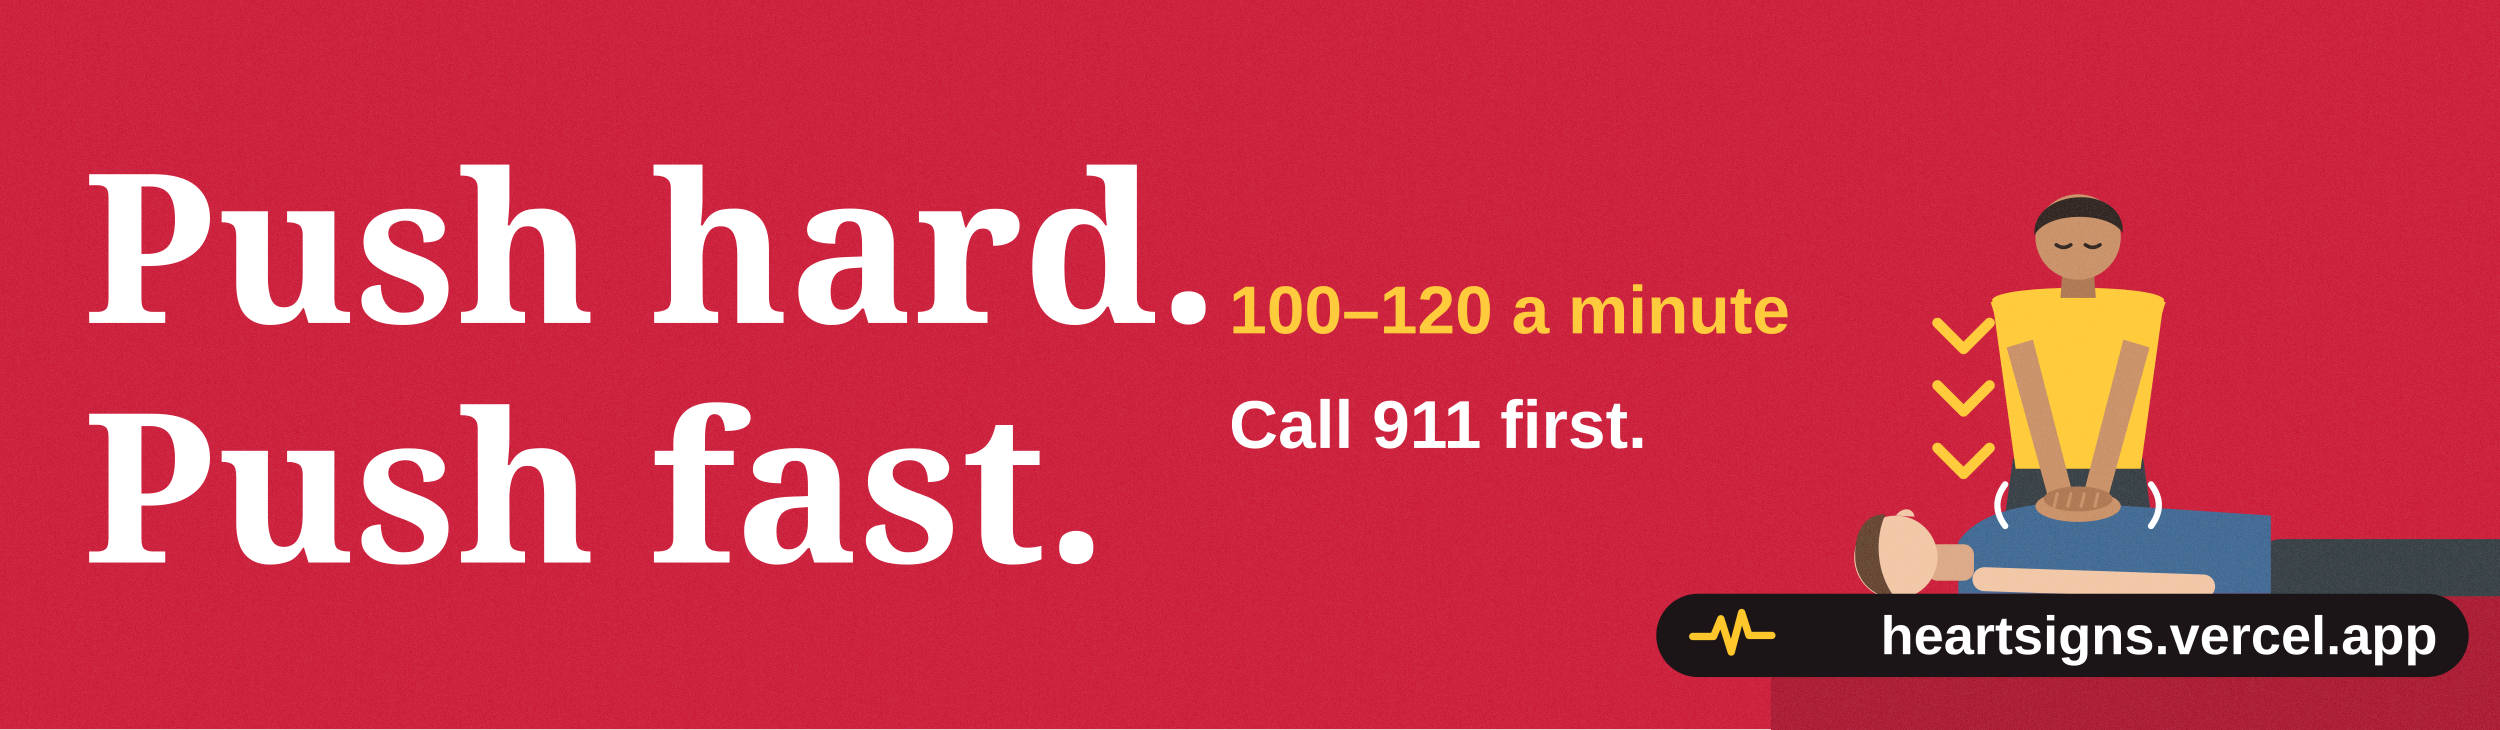
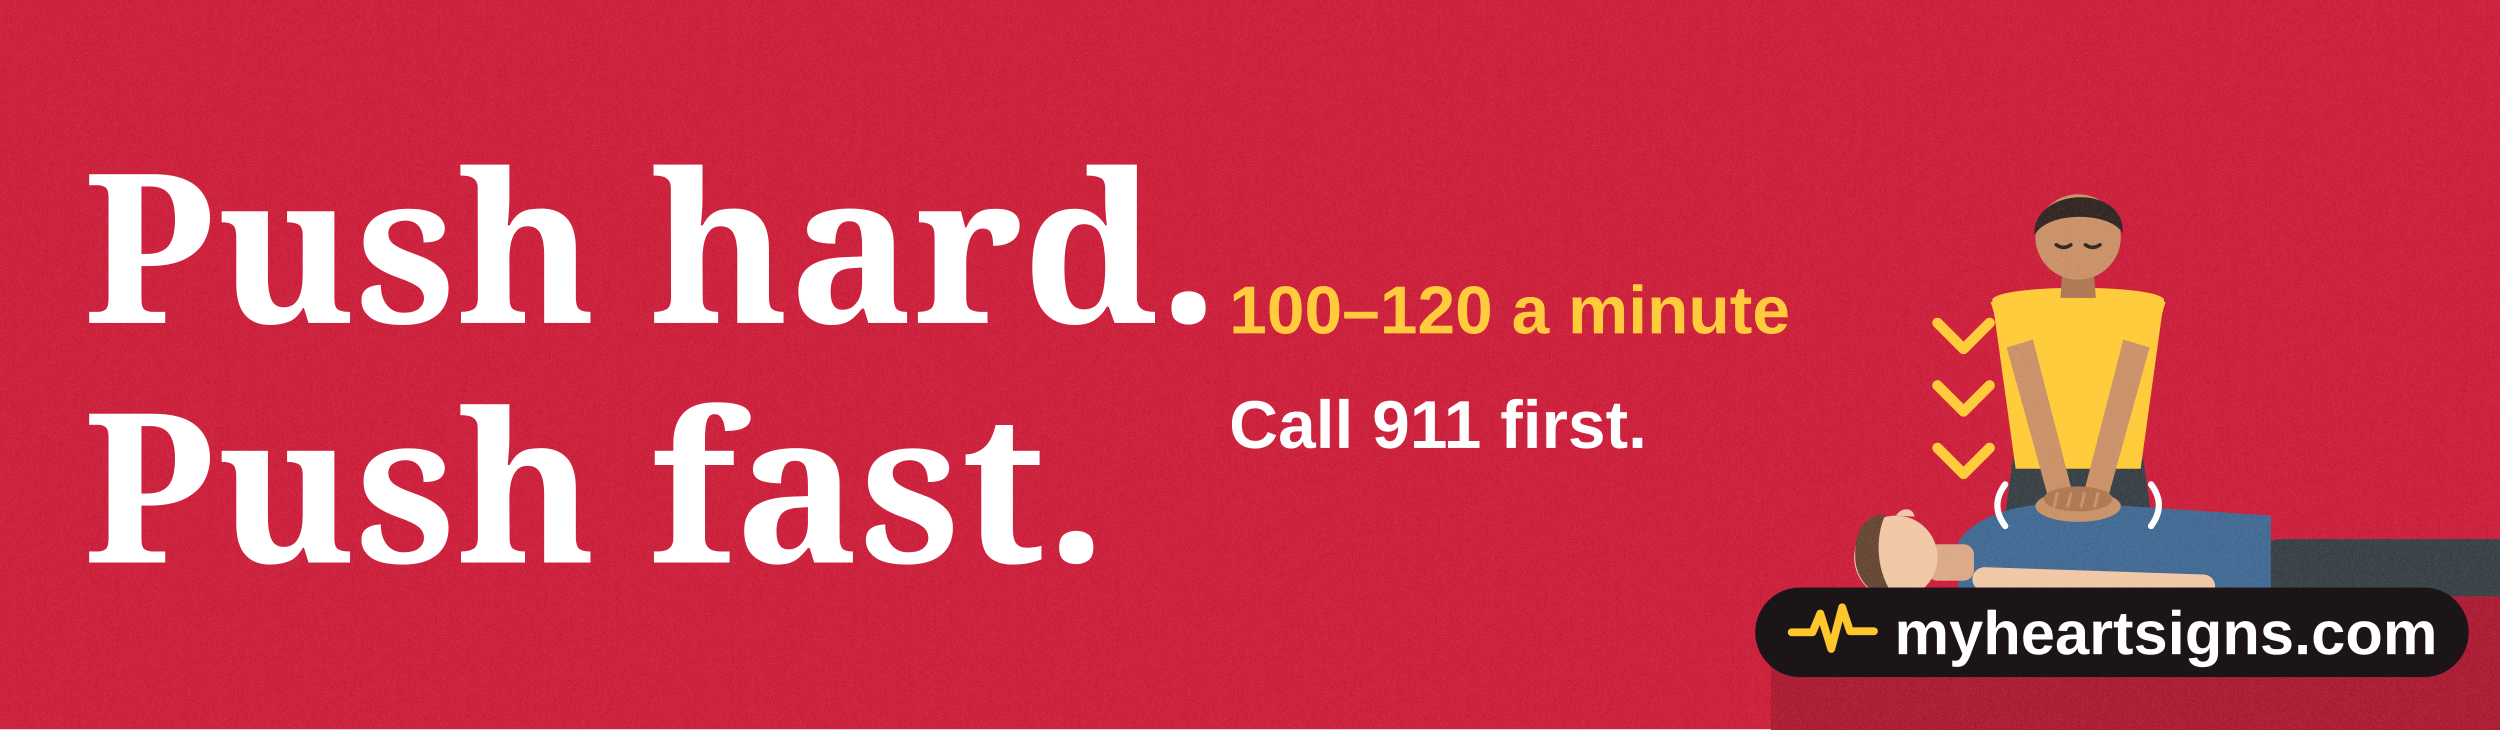
<svg xmlns="http://www.w3.org/2000/svg" viewBox="0 0 4800 1400" width="4800" height="1400">
  <defs>
    <filter id="rough" x="-10%" y="-10%" width="120%" height="120%">
      <feTurbulence type="fractalNoise" baseFrequency="0.022" numOctaves="2" seed="11" result="n" />
      <feDisplacementMap in="SourceGraphic" in2="n" scale="11" xChannelSelector="R" yChannelSelector="G" />
    </filter>
    <filter id="roughBig" x="-5%" y="-5%" width="110%" height="110%">
      <feTurbulence type="fractalNoise" baseFrequency="0.011" numOctaves="2" seed="4" result="n" />
      <feDisplacementMap in="SourceGraphic" in2="n" scale="22" xChannelSelector="R" yChannelSelector="G" />
    </filter>
    <filter id="grain" x="0" y="0" width="100%" height="100%">
      <feTurbulence type="fractalNoise" baseFrequency="0.8" numOctaves="2" seed="5" stitchTiles="stitch" />
      <feColorMatrix type="matrix" values="0 0 0 0 1  0 0 0 0 1  0 0 0 0 1  0 0 0 0.16 0" />
    </filter>
    <pattern id="dotR" width="26" height="26" patternUnits="userSpaceOnUse" patternTransform="rotate(20)">
      <circle cx="13" cy="13" r="6" fill="#c8102e" />
    </pattern>
    <pattern id="dotI" width="26" height="26" patternUnits="userSpaceOnUse" patternTransform="rotate(20)">
      <circle cx="13" cy="13" r="6" fill="#1c1517" />
    </pattern>
    <pattern id="dotW" width="26" height="26" patternUnits="userSpaceOnUse" patternTransform="rotate(20)">
      <circle cx="13" cy="13" r="6" fill="#ffffff" />
    </pattern>
    <pattern id="dotY" width="26" height="26" patternUnits="userSpaceOnUse" patternTransform="rotate(20)">
      <circle cx="13" cy="13" r="6" fill="#ffc72c" />
    </pattern>
    <pattern id="dotD" width="26" height="26" patternUnits="userSpaceOnUse" patternTransform="rotate(20)">
      <circle cx="13" cy="13" r="6" fill="#8f0b21" />
    </pattern>
    <pattern id="dotG" width="26" height="26" patternUnits="userSpaceOnUse" patternTransform="rotate(20)">
      <circle cx="13" cy="13" r="6" fill="#b9b0ae" />
    </pattern>
  </defs>
  <rect x="0" y="0" width="4800" height="1400" rx="0" fill="#c8102e" stroke="none" stroke-width="0" />
  <rect x="3400" y="1145" width="1500" height="300" rx="0" fill="#a50d26" stroke="none" stroke-width="0" />
  <path d="M3865 880 L4115 880 L4140 1060 L3840 1060 Z" fill="#2b343a" stroke="none" stroke-width="0" stroke-linejoin="round" stroke-linecap="round" />
  <path d="M3825 575 C3840 545 4140 545 4155 575 L4110 900 L3870 900 Z" fill="#ffc72c" stroke="none" stroke-width="0" stroke-linejoin="round" stroke-linecap="round" />
  <path d="M3960 520 L4020 520 L4024 572 L3956 572 Z" fill="#a96f47" stroke="none" stroke-width="0" stroke-linejoin="round" stroke-linecap="round" />
  <circle cx="3990" cy="455" r="82" fill="#c68a5e" stroke="none" stroke-width="0" />
  <path d="M3906 452 C3900 360 4080 350 4076 448 C4050 405 3930 405 3906 452 Z" fill="#241813" stroke="none" stroke-width="0" stroke-linejoin="round" stroke-linecap="round" />
  <path d="M3948 470 q 14 10 28 0 M4004 470 q 14 10 28 0" fill="none" stroke="#241813" stroke-width="7" stroke-linejoin="round" stroke-linecap="round" />
  <rect x="4330" y="1035" width="600" height="110" rx="50" fill="#2b343a" stroke="none" stroke-width="0" />
  <path d="M3760 1040 C 3800 980 3900 962 4000 966 L 4360 990 L 4360 1140 L 3760 1140 Z" fill="#35608c" stroke="none" stroke-width="0" stroke-linejoin="round" stroke-linecap="round" />
  <path d="M3810 1112 L4230 1126" fill="none" stroke="#f0c3a0" stroke-width="46" stroke-linecap="round" stroke-linejoin="round" />
  <rect x="3700" y="1045" width="90" height="70" rx="20" fill="#d9a37f" stroke="none" stroke-width="0" />
  <circle cx="3640" cy="1070" r="80" fill="#f0c3a0" stroke="none" stroke-width="0" />
  <path d="M3640 990 C 3650 975 3672 972 3676 992 Z" fill="#f0c3a0" stroke="none" stroke-width="0" stroke-linejoin="round" stroke-linecap="round" />
  <path d="M3562 1068 C 3560 1010 3590 985 3620 988 C 3600 1030 3600 1100 3640 1150 C 3590 1145 3562 1110 3562 1068 Z" fill="#5b3a25" stroke="none" stroke-width="0" stroke-linejoin="round" stroke-linecap="round" />
  <path d="M3830 585 L3882 570 L3984 965 L3938 975 Z" fill="#c68a5e" stroke="none" stroke-width="0" stroke-linejoin="round" stroke-linecap="round" />
  <path d="M4150 585 L4098 570 L3996 965 L4042 975 Z" fill="#c68a5e" stroke="none" stroke-width="0" stroke-linejoin="round" stroke-linecap="round" />
  <path d="M3822 580 L3890 562 L3910 650 L3850 668 Z" fill="#ffc72c" stroke="none" stroke-width="0" stroke-linejoin="round" stroke-linecap="round" />
  <path d="M4158 580 L4090 562 L4070 650 L4130 668 Z" fill="#ffc72c" stroke="none" stroke-width="0" stroke-linejoin="round" stroke-linecap="round" />
  <ellipse cx="3990" cy="972" rx="82" ry="30" fill="#c68a5e" />
  <ellipse cx="3990" cy="958" rx="66" ry="24" fill="#a96f47" />
  <path d="M3950 948 L3944 972" fill="none" stroke="#c68a5e" stroke-width="6" stroke-linecap="round" stroke-linejoin="round" />
  <path d="M3976 948 L3970 972" fill="none" stroke="#c68a5e" stroke-width="6" stroke-linecap="round" stroke-linejoin="round" />
  <path d="M4002 948 L3996 972" fill="none" stroke="#c68a5e" stroke-width="6" stroke-linecap="round" stroke-linejoin="round" />
  <path d="M4028 948 L4022 972" fill="none" stroke="#c68a5e" stroke-width="6" stroke-linecap="round" stroke-linejoin="round" />
  <path d="M3850 930 q -30 40 0 80 M4130 930 q 30 40 0 80" fill="none" stroke="#ffffff" stroke-width="12" stroke-linejoin="round" stroke-linecap="round" />
  <path d="M3720 620 L3770 670 L3820 620" fill="none" stroke="#ffc72c" stroke-width="20" stroke-linecap="round" stroke-linejoin="round" />
  <path d="M3720 740 L3770 790 L3820 740" fill="none" stroke="#ffc72c" stroke-width="20" stroke-linecap="round" stroke-linejoin="round" />
  <path d="M3720 860 L3770 910 L3820 860" fill="none" stroke="#ffc72c" stroke-width="20" stroke-linecap="round" stroke-linejoin="round" />
  <text x="160" y="620" font-family="EB Garamond, Garamond, Georgia, serif" font-weight="800" font-size="400" fill="#ffffff" text-anchor="start">Push hard.</text>
  <text x="160" y="1080" font-family="EB Garamond, Garamond, Georgia, serif" font-weight="800" font-size="400" fill="#ffffff" text-anchor="start">Push fast.</text>
  <text x="2360" y="640" font-family="Overpass, Arial, Helvetica, sans-serif" font-weight="900" font-size="130" fill="#ffc72c" text-anchor="start">100–120 a minute</text>
  <text x="2360" y="860" font-family="Overpass, Arial, Helvetica, sans-serif" font-weight="900" font-size="130" fill="#ffffff" text-anchor="start">Call 911 first.</text>
  <rect x="0" y="0" width="4800" height="1400" filter="url(#grain)" />
-   <rect x="3180" y="1140" width="1560" height="160" rx="80" fill="#1c1517" stroke="none" stroke-width="0" />
-   <path d="M3250 1222 h40 l14 -34 l20 64 l20 -76 l14 44 h44" fill="none" stroke="#ffc72c" stroke-width="14" stroke-linejoin="round" stroke-linecap="round" />
-   <text x="4680" y="1256" font-family="Overpass, Arial, Helvetica, sans-serif" font-weight="800" font-size="104" fill="#ffffff" text-anchor="end">heartsigns.vercel.app</text>
+   <rect x="3370" y="1128" width="1370" height="172" rx="86" fill="#1c1517" stroke="none" stroke-width="0" />
+   <path d="M3440 1214 h40 l15 -36 l21 68 l21 -80 l15 46 h46" fill="none" stroke="#ffc72c" stroke-width="15" stroke-linejoin="round" stroke-linecap="round" />
+   <text x="4680" y="1256" font-family="Overpass, Arial, Helvetica, sans-serif" font-weight="800" font-size="118" fill="#ffffff" text-anchor="end">myheartsigns.com</text>
</svg>
